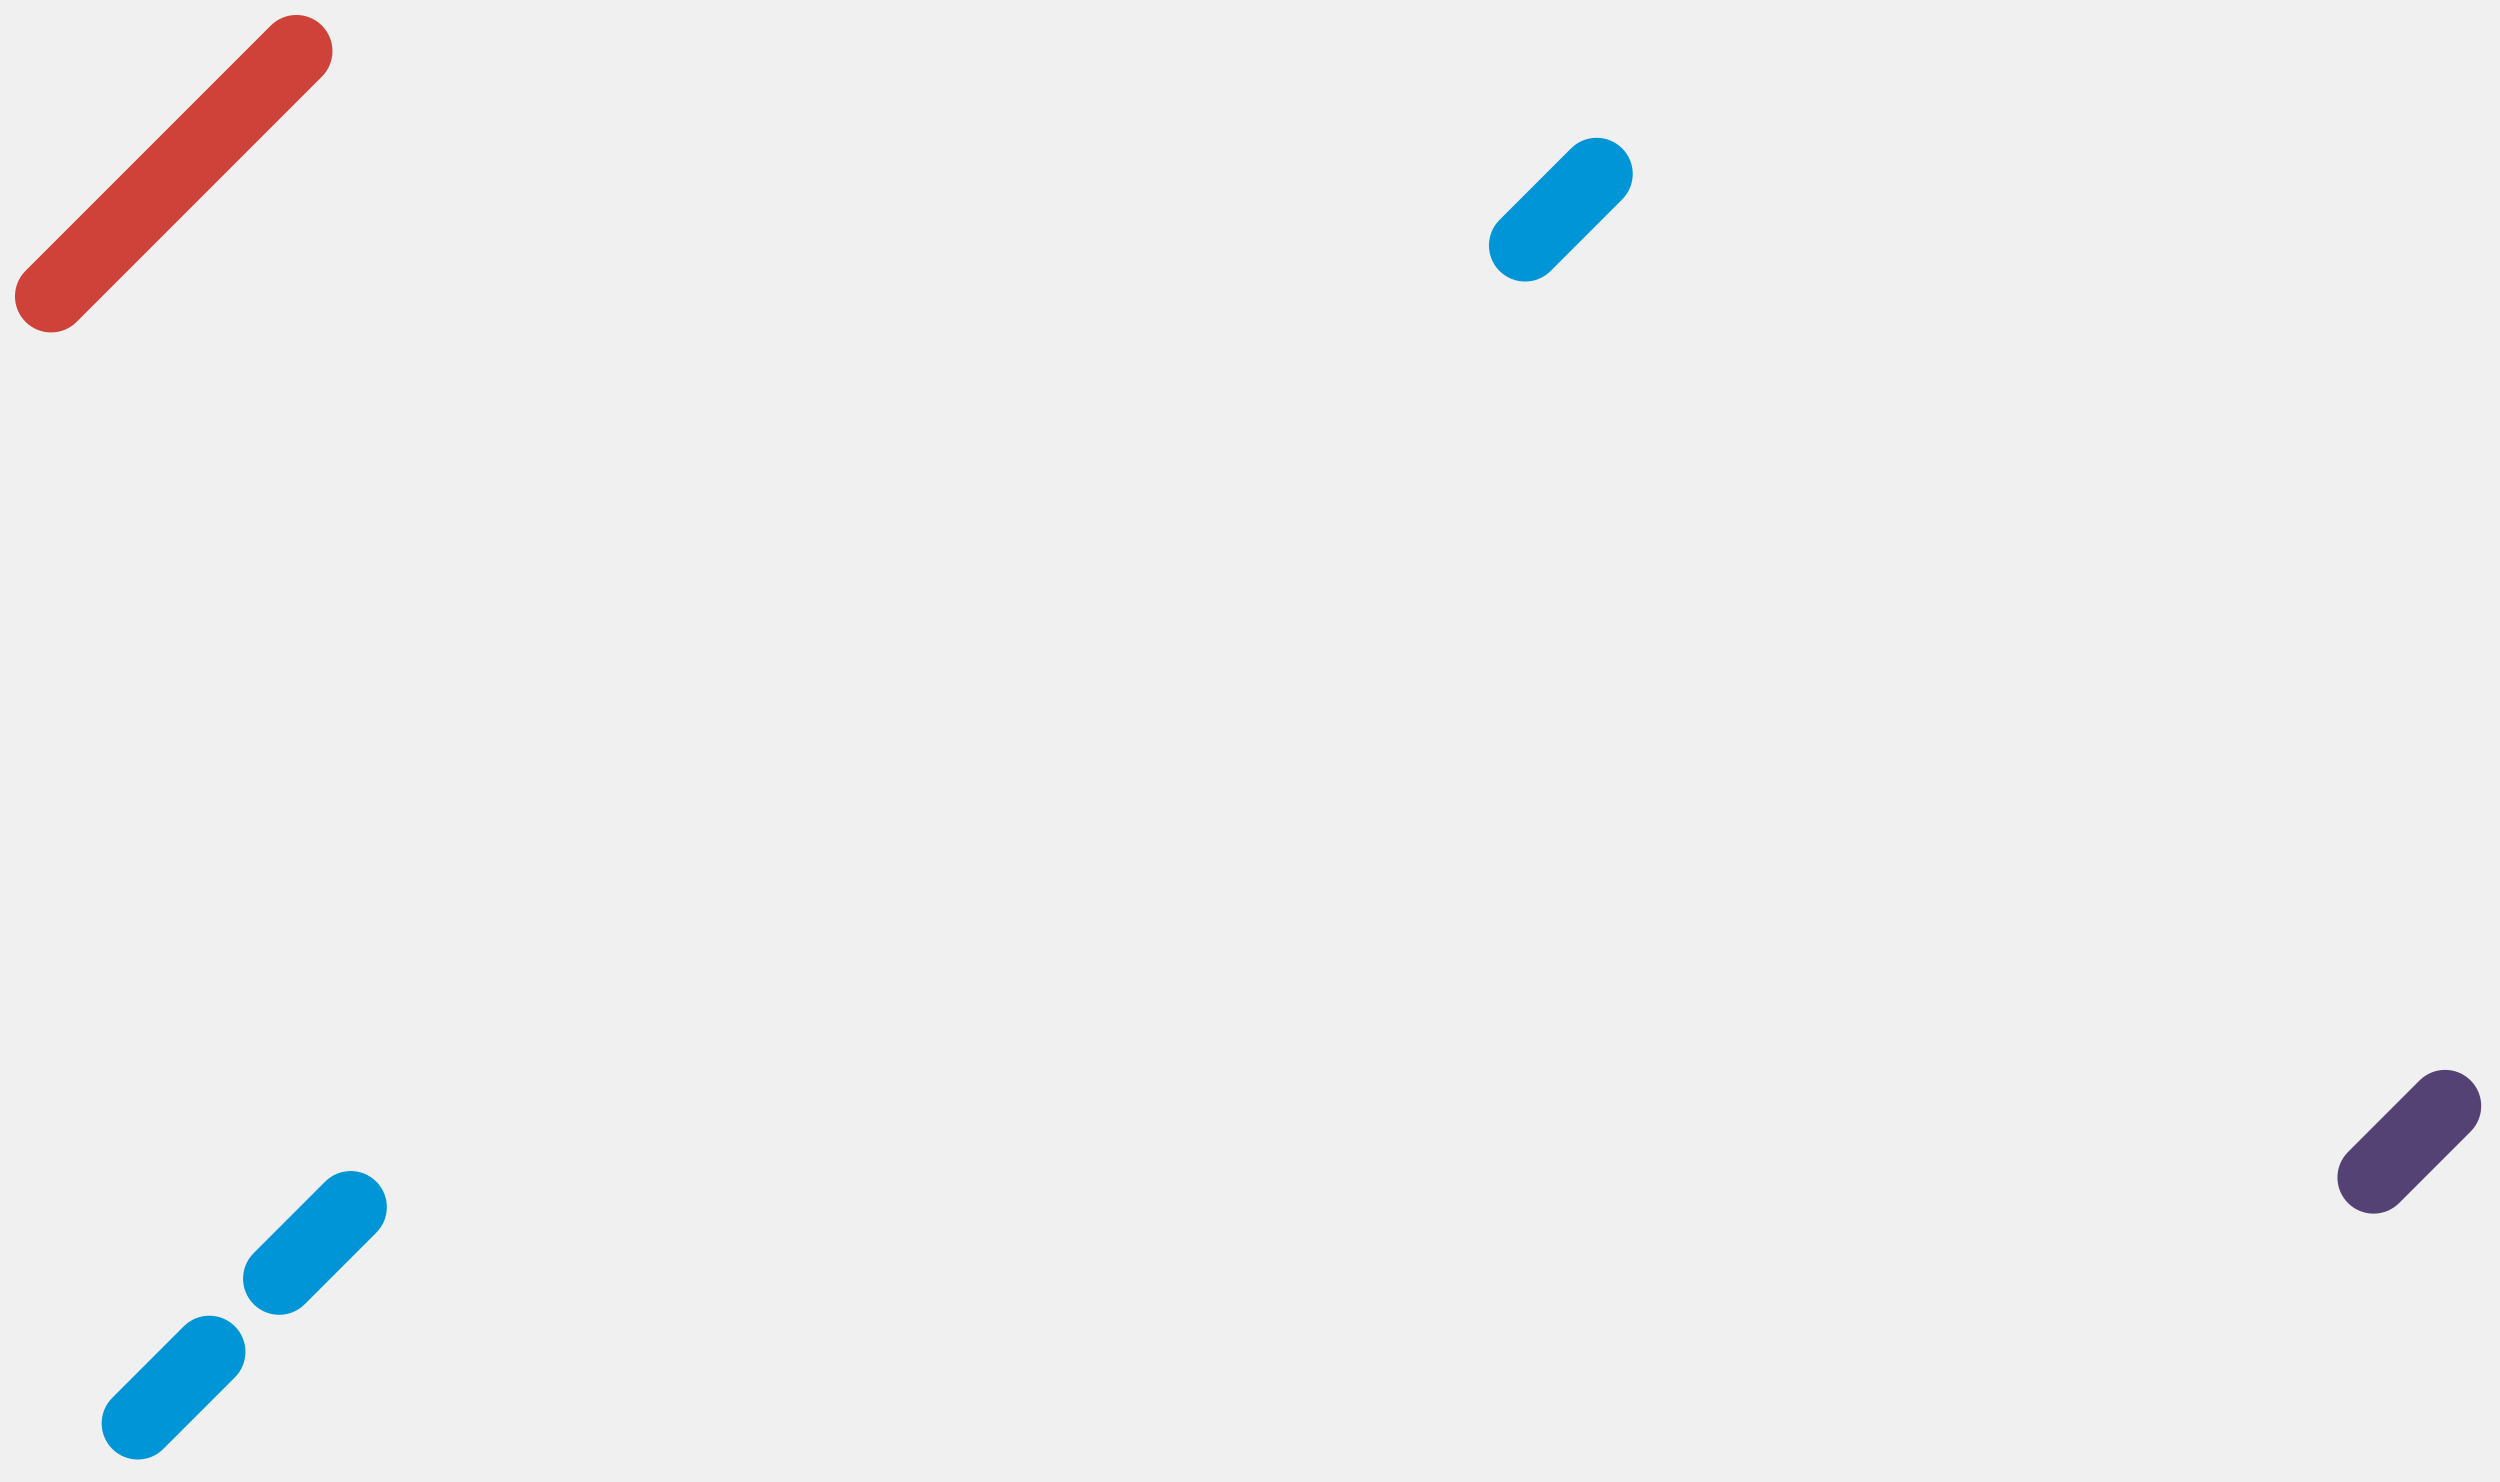
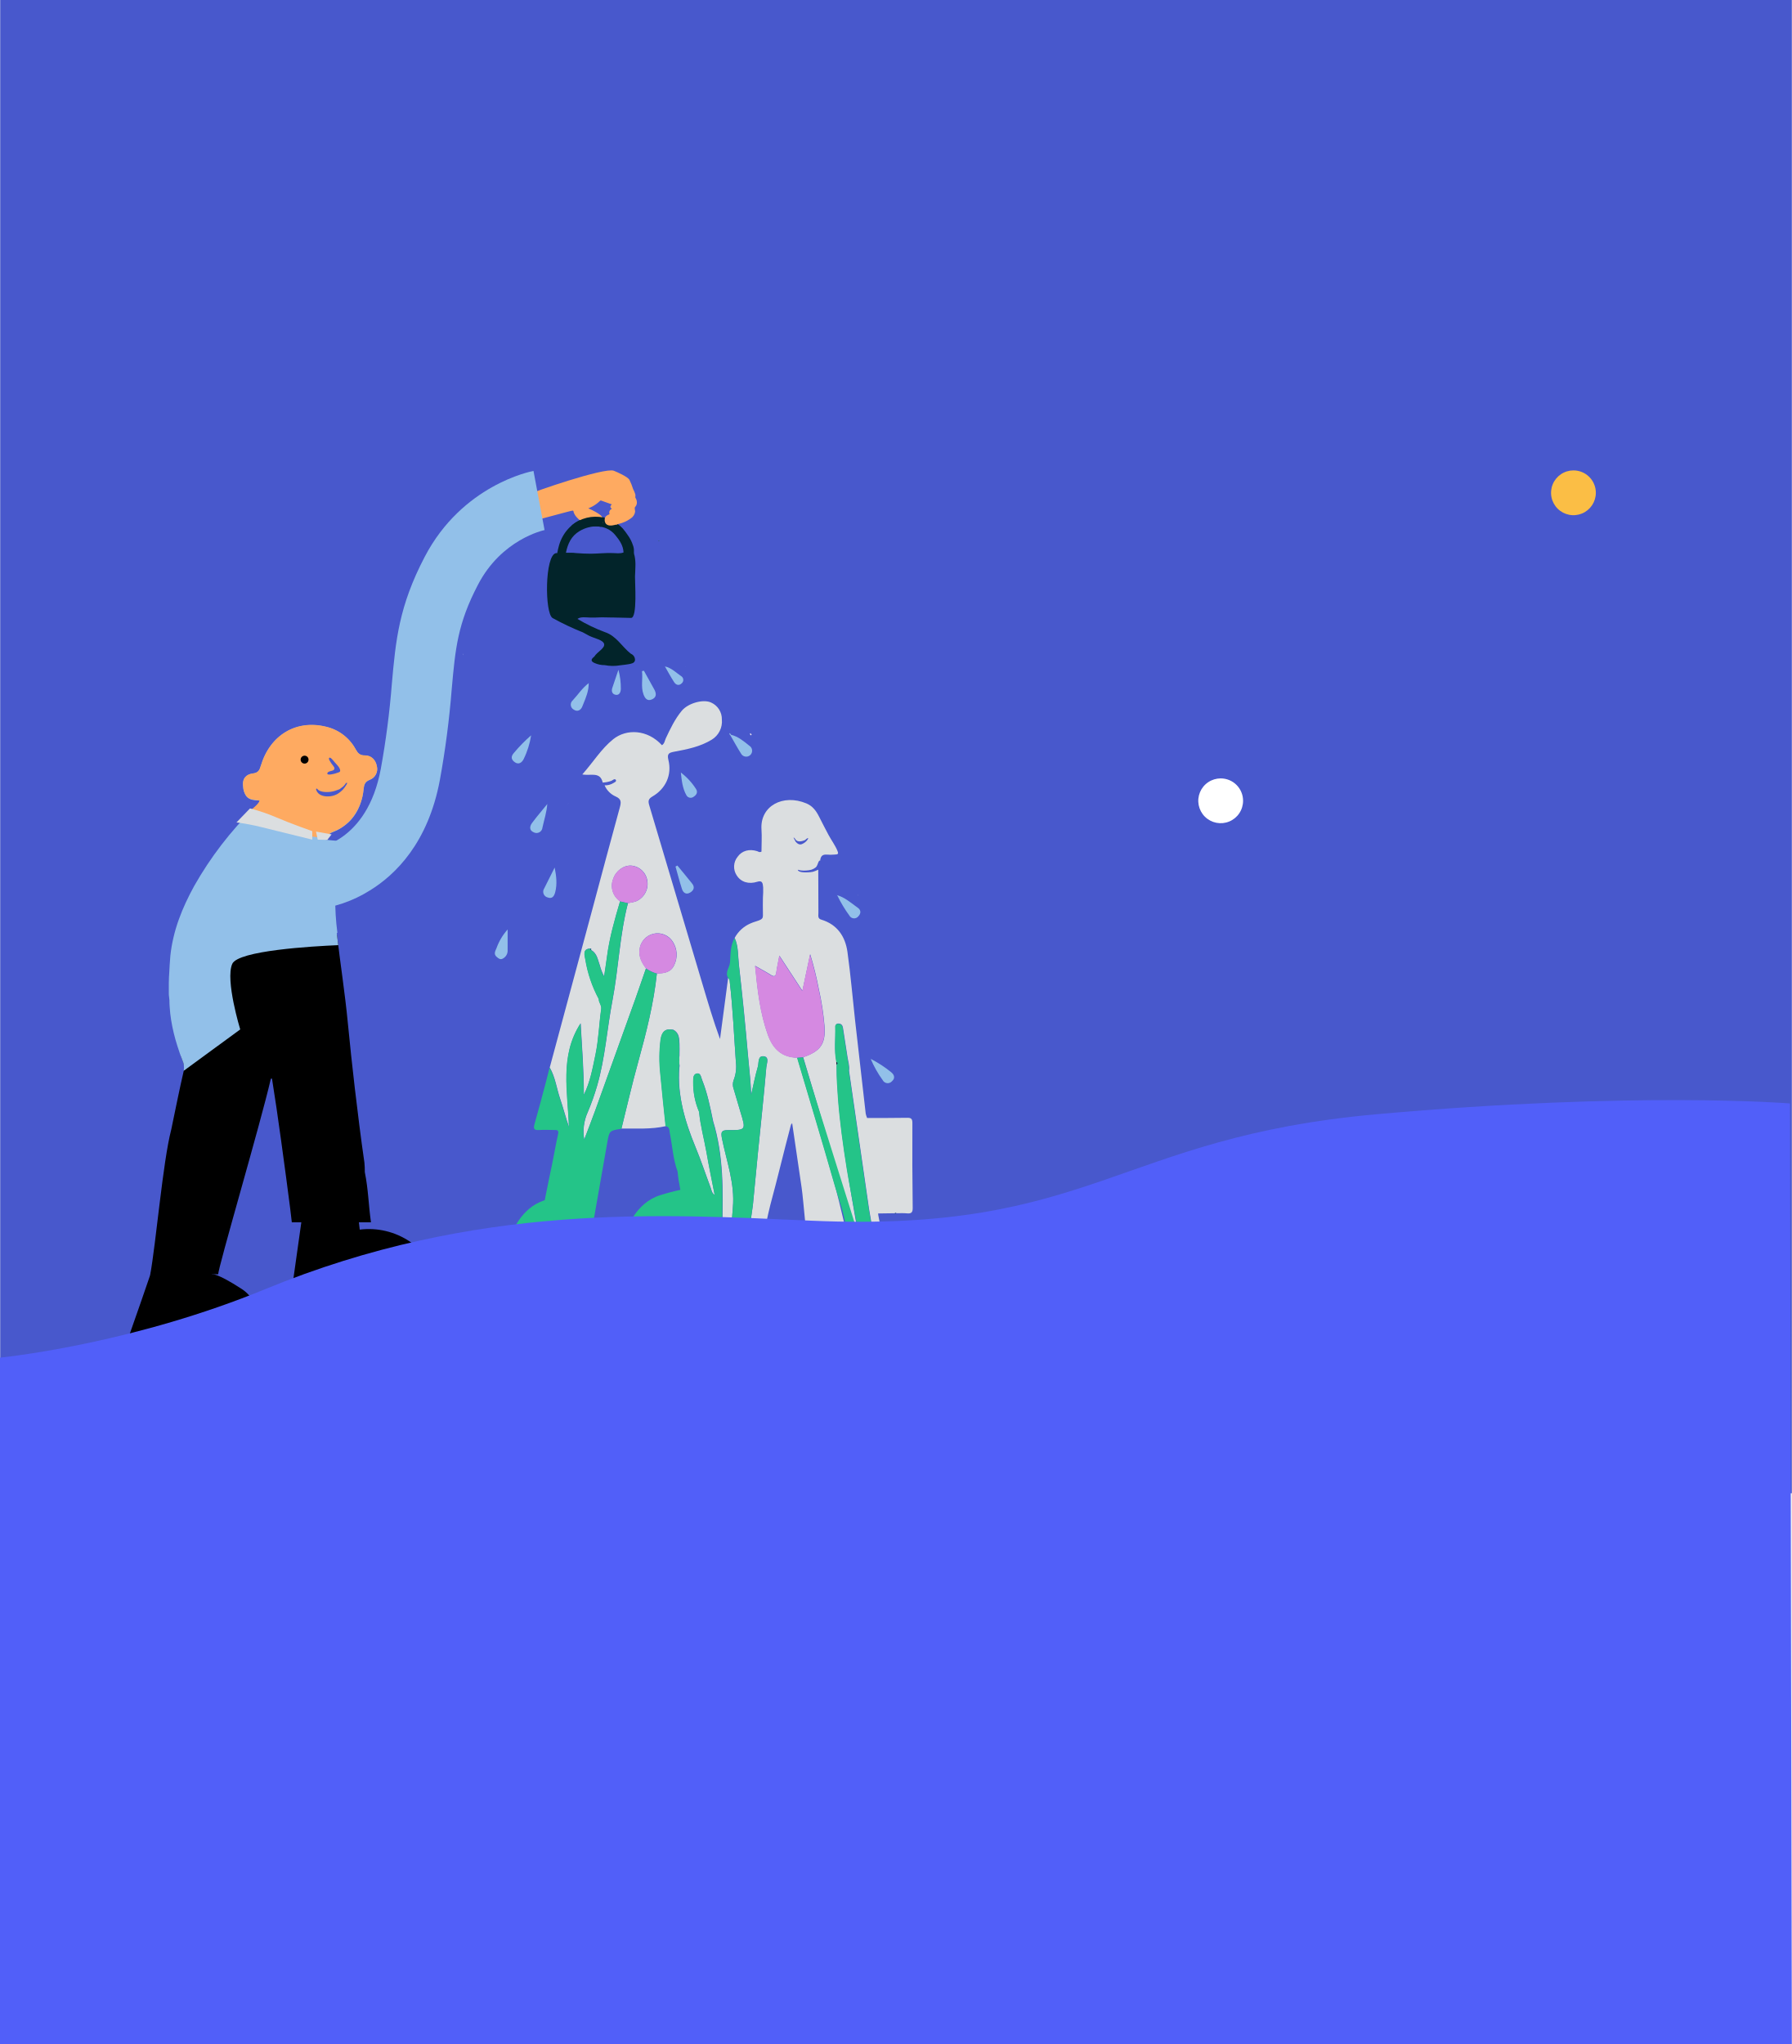
- <svg xmlns="http://www.w3.org/2000/svg" width="346" height="205" viewBox="0 0 346 205" fill="none">
-   <rect x="321.43" y="162.969" width="24" height="10" rx="5" transform="rotate(-45 321.43 162.969)" fill="#544274" />
-   <rect y="41.012" width="58" height="10" rx="5" transform="rotate(-45 0 41.0122)" fill="#CF4239" />
-   <rect x="204" y="33.969" width="24" height="10" rx="5" transform="rotate(-45 204 33.9692)" fill="#0095D7" />
-   <rect x="12" y="196.996" width="24" height="10" rx="5" transform="rotate(-45 12 196.996)" fill="#0095D7" />
-   <rect x="31.569" y="176.97" width="24" height="10" rx="5" transform="rotate(-45 31.5688 176.97)" fill="#0095D7" />
+ <svg xmlns="http://www.w3.org/2000/svg" width="320" height="365" viewBox="0 0 320 365" fill="none">
+   <path d="M320 0H0.037V266.658H320V0Z" fill="#4858CC" />
+   <path fill-rule="evenodd" clip-rule="evenodd" d="M112.671 116.746C111.086 115.514 110.095 113.556 108.034 112.882C106.329 112.249 104.688 111.458 103.13 110.52C103.684 110.091 104.633 110.258 105.311 110.275H106.385L107.493 110.237L109.116 110.267H109.39C110.49 110.288 111.593 110.306 112.697 110.34C113.869 110.374 113.371 103.831 113.405 102.946C113.426 102.375 113.469 101.817 113.474 101.229C113.509 100.565 113.46 99.9 113.328 99.249C113.229 98.983 113.191 98.699 113.216 98.416C113.228 98.157 113.199 97.898 113.13 97.648C113.108 97.558 113.079 97.471 113.044 97.386C112.84 96.747 112.536 96.144 112.143 95.6C111.854 95.167 111.542 94.752 111.207 94.355C110.893 94.02 110.543 93.722 110.163 93.466C106.247 90.739 101.228 92.774 99.858 97.308C99.718 97.79 99.603 98.279 99.515 98.773C99.441 98.764 99.366 98.764 99.292 98.773C97.278 99.129 97.256 109.541 98.691 110.366C99.12 110.606 99.549 110.834 99.979 111.053C100.837 111.482 101.696 111.911 102.581 112.289L103.323 112.603L103.693 112.757C103.809 112.818 103.931 112.867 104.058 112.903C104.448 113.118 104.835 113.333 105.234 113.539C106.162 113.998 107.66 114.264 107.875 114.947C108.128 115.741 106.642 116.39 106.119 117.27C106.123 117.331 106.123 117.393 106.119 117.455C106.123 117.393 106.123 117.331 106.119 117.27C105.565 117.678 105.419 118.073 106.183 118.395C106.748 118.65 107.362 118.779 107.982 118.773C108.9 118.954 109.843 118.965 110.764 118.803C111.254 118.738 111.743 118.7 112.229 118.61C112.714 118.519 113.319 118.446 113.405 117.893C113.418 117.649 113.355 117.406 113.223 117.201C113.091 116.995 112.898 116.836 112.671 116.746ZM100.794 98.841V98.803V98.841ZM101.34 98.704H101.069C101.396 97.107 102.014 95.72 103.495 94.84C105.522 93.624 108.261 93.612 109.846 95.51C110.618 96.433 111.31 97.412 111.357 98.652C110.769 98.889 110 98.781 109.382 98.76C108.094 98.713 106.806 98.867 105.517 98.876C104.599 98.876 103.748 98.829 102.821 98.76C102.323 98.678 101.825 98.717 101.34 98.704Z" fill="#02242A" />
+   <path fill-rule="evenodd" clip-rule="evenodd" d="M113.434 90.52C113.447 90.51 113.458 90.498 113.469 90.486C113.57 90.369 113.645 90.232 113.691 90.084C113.737 89.937 113.752 89.781 113.735 89.627C113.728 89.456 113.687 89.288 113.615 89.133C113.554 88.996 113.43 88.854 113.46 88.704C113.493 88.563 113.493 88.416 113.46 88.275C113.357 87.944 113.223 87.623 113.061 87.317C112.887 86.745 112.665 86.189 112.395 85.655C112.03 85.102 110.248 84.311 109.621 84.062C107.977 83.418 94.834 87.961 94.709 88.193C94.061 89.382 94.658 93.126 94.658 93.161C94.976 93.135 102.099 91.143 102.279 91.177C102.46 91.211 102.417 91.366 102.451 91.478C102.571 91.805 102.753 92.105 102.988 92.362C103.409 92.847 103.943 93.221 104.542 93.453C104.852 93.573 105.169 93.675 105.491 93.758C105.867 93.834 106.252 93.853 106.633 93.814H107.084C107.234 93.791 107.374 93.722 107.483 93.616C107.595 93.514 107.665 93.375 107.681 93.225C107.728 93.052 107.737 92.87 107.706 92.693C107.582 92.075 106.848 91.705 106.35 91.405C105.933 91.17 105.503 90.961 105.061 90.778C105.323 90.662 105.564 90.572 105.787 90.447C106.279 90.18 106.732 89.848 107.135 89.46C107.167 89.42 107.211 89.393 107.26 89.382C107.31 89.372 107.361 89.38 107.406 89.404C108.02 89.631 108.638 89.833 109.256 90.065V90.091C108.926 90.357 108.934 90.666 109.256 90.817C109.259 90.835 109.259 90.854 109.256 90.872C109.169 90.904 109.09 90.954 109.022 91.017C108.955 91.081 108.901 91.158 108.864 91.243C108.826 91.328 108.807 91.419 108.806 91.512C108.804 91.605 108.822 91.697 108.857 91.782C108.857 91.782 108.857 91.808 108.857 91.821C108.658 91.897 108.469 91.996 108.295 92.118C108.164 92.212 108.07 92.349 108.028 92.504C108.002 92.583 107.99 92.666 107.994 92.749C107.994 92.83 107.994 92.916 107.994 92.998C108.002 93.065 108.016 93.131 108.037 93.195C108.072 93.317 108.131 93.43 108.209 93.53C108.599 93.938 109.183 93.882 109.69 93.762C109.764 93.735 109.84 93.716 109.918 93.706C109.979 93.715 110.041 93.715 110.102 93.706C110.18 93.676 110.248 93.629 110.326 93.599C110.403 93.569 110.467 93.569 110.536 93.547C110.716 93.491 110.897 93.448 111.077 93.384C111.431 93.264 111.773 93.112 112.099 92.929C112.286 92.825 112.467 92.708 112.64 92.581C112.85 92.449 113.03 92.273 113.165 92.064C113.301 91.856 113.39 91.621 113.426 91.375C113.43 91.036 113.258 90.731 113.434 90.52Z" fill="#FEAA61" />
+   <path fill-rule="evenodd" clip-rule="evenodd" d="M117.568 96.558C117.581 96.544 117.596 96.532 117.613 96.525C117.63 96.517 117.648 96.514 117.667 96.514C117.686 96.514 117.704 96.517 117.721 96.525C117.738 96.532 117.753 96.544 117.766 96.558L117.663 96.622L117.568 96.558Z" fill="#266347" />
+   <path fill-rule="evenodd" clip-rule="evenodd" d="M107.839 92.847C107.795 92.709 107.773 92.564 107.775 92.418C106.785 92.206 105.76 92.221 104.776 92.463C103.793 92.705 102.877 93.166 102.099 93.813C102.528 94.1 102.906 94.456 103.219 94.865C103.691 94.55 104.208 94.309 104.752 94.148C105.587 93.938 106.457 93.913 107.303 94.075C107.375 94.044 107.45 94.019 107.526 93.998C107.552 93.856 107.582 93.715 107.62 93.569C107.678 93.342 107.76 93.121 107.865 92.912L107.839 92.847Z" fill="#02242A" />
+   <path fill-rule="evenodd" clip-rule="evenodd" d="M82.735 116.952H82.761C82.761 116.853 82.731 116.759 82.718 116.66C82.735 116.75 82.735 116.853 82.735 116.952Z" fill="white" />
+   <path fill-rule="evenodd" clip-rule="evenodd" d="M53.107 171.186C52.42 171.062 51.819 170.757 51.819 169.967C51.807 169.8 51.831 169.633 51.889 169.477C51.947 169.32 52.038 169.178 52.155 169.06C52.273 168.941 52.414 168.85 52.57 168.791C52.726 168.732 52.893 168.707 53.06 168.717C53.226 168.699 53.394 168.715 53.553 168.766C53.712 168.817 53.859 168.901 53.984 169.012C54.108 169.124 54.208 169.26 54.276 169.413C54.344 169.566 54.379 169.731 54.378 169.898C54.421 170.688 53.841 171.027 53.107 171.186Z" fill="#EBECE6" />
+   <path fill-rule="evenodd" clip-rule="evenodd" d="M107.639 139.743C107.179 137.713 105.47 138.593 103.993 138.288C105.93 136.12 107.373 133.719 109.515 132.002C111.885 130.1 115.634 130.246 118.214 133.071C118.678 132.796 118.712 132.264 118.905 131.847C119.713 130.13 120.533 128.391 121.765 126.914C122.899 125.557 125.578 124.81 126.978 125.445C127.567 125.703 128.066 126.13 128.412 126.672C128.757 127.214 128.934 127.847 128.918 128.49C128.984 129.196 128.85 129.907 128.532 130.542C128.214 131.176 127.725 131.709 127.119 132.079C125.075 133.337 122.757 133.797 120.451 134.226C119.537 134.406 119.073 134.518 119.373 135.729C120.026 138.365 118.897 140.843 116.522 142.225C115.737 142.685 115.737 143.084 115.956 143.827C119.153 154.518 122.337 165.212 125.509 175.909C126.467 179.125 127.42 182.35 128.588 185.54C129.071 181.896 129.555 178.254 130.039 174.613C130.134 174.708 130.209 174.822 130.259 174.948C130.309 175.073 130.334 175.207 130.331 175.342C130.885 180.1 131.078 184.887 131.422 189.662C131.558 190.746 131.422 191.847 131.027 192.865C130.831 193.378 130.831 193.945 131.027 194.458C131.456 195.845 131.829 197.24 132.255 198.623C133.221 201.779 133.229 201.818 130.013 201.805C128.841 201.805 128.725 202.127 128.923 203.239C129.743 207.339 131.271 211.341 130.881 215.635C130.782 216.76 130.717 217.889 130.631 219.014H129C129.137 212.685 129.253 206.36 127.364 200.212C126.84 197.704 126.346 195.188 125.38 192.801C125.2 192.346 125.14 191.556 124.461 191.689C123.783 191.822 123.813 192.547 123.805 193.157C123.775 195.006 124.135 196.841 124.861 198.541C125.084 200.98 125.75 203.333 126.175 205.738C126.604 208.245 127.136 210.744 127.647 213.389C127.068 212.99 127.081 212.492 126.926 212.101C126.016 209.684 125.209 207.232 124.221 204.844C122.345 200.276 120.932 195.635 121.336 190.615C121.383 190.439 121.387 190.254 121.349 190.076C121.311 189.897 121.232 189.731 121.117 189.589V189.078C121.387 188.855 121.357 188.546 121.357 188.219C121.357 187.635 121.391 187.043 121.357 186.459C121.306 185.467 121.327 184.437 120.249 183.883C118.807 183.573 118.197 184.269 117.999 185.63C117.744 187.645 117.727 189.683 117.948 191.701C118.231 194.836 118.579 197.962 118.901 201.096C116.291 201.697 113.633 201.495 110.988 201.525C111.98 197.541 112.894 193.535 113.993 189.576C115.423 184.389 116.75 179.185 117.317 173.818C118.605 173.818 119.803 173.659 120.408 172.337C120.73 171.683 120.877 170.957 120.836 170.23C120.794 169.502 120.566 168.798 120.172 168.185C119.813 167.603 119.279 167.15 118.646 166.892C118.013 166.634 117.314 166.584 116.651 166.75C115.988 166.915 115.394 167.287 114.957 167.812C114.519 168.338 114.26 168.988 114.217 169.67C114.101 170.937 114.646 171.946 115.372 172.904C114.749 174.698 114.148 176.502 113.508 178.292C111.124 184.947 108.731 191.599 106.329 198.245C105.732 199.894 105.088 201.53 104.345 203.496C104.056 201.839 104.273 200.133 104.968 198.602C105.621 197.062 106.182 195.485 106.647 193.878C108.09 188.902 108.412 183.724 109.382 178.661C110.485 172.891 110.67 166.974 112.156 161.263C112.603 161.207 113.045 161.116 113.478 160.993C114.186 160.724 114.782 160.225 115.171 159.577C115.561 158.928 115.721 158.167 115.625 157.416C115.551 156.687 115.228 156.006 114.71 155.488C114.192 154.97 113.511 154.647 112.783 154.574C111.426 154.462 109.987 155.476 109.506 156.965C109.234 157.671 109.208 158.449 109.434 159.171C109.661 159.893 110.125 160.517 110.752 160.941C109.794 164.179 108.862 167.421 108.424 170.783C108.27 171.972 108.077 173.161 107.901 174.346C107.566 173.729 107.308 173.073 107.132 172.393C106.767 171.41 106.655 170.267 105.612 169.653H105.586V169.383C103.95 169.318 104.431 170.611 104.547 171.315C104.951 173.788 105.763 176.177 106.952 178.382C106.926 179.026 107.497 179.49 107.381 180.199C106.999 182.882 106.922 185.609 106.368 188.271C105.857 190.727 105.419 193.209 104.277 195.501C104.277 191.229 103.95 186.987 103.701 182.728C99.927 188.554 101.426 194.965 101.623 201.255C101.044 199.593 100.619 197.893 100.052 196.24C99.412 194.372 99.193 192.376 98.18 190.615C100.724 181.169 103.269 171.723 105.814 162.277C107.433 156.266 109.026 150.229 110.683 144.222C110.941 143.277 111.009 142.685 109.94 142.225C109.057 141.835 108.354 141.125 107.974 140.237C108.541 140.259 109.103 140.11 109.584 139.808C109.713 139.718 109.983 139.619 110.013 139.451C110.023 139.411 110.022 139.369 110.011 139.328C109.999 139.288 109.978 139.251 109.949 139.221C109.92 139.192 109.884 139.169 109.844 139.157C109.804 139.145 109.762 139.142 109.721 139.151C109.532 139.185 109.318 139.396 109.116 139.46C108.64 139.625 108.142 139.721 107.639 139.743Z" fill="#DBDEE0" />
+   <path fill-rule="evenodd" clip-rule="evenodd" d="M162.943 200.551C162.943 199.864 162.789 199.593 162.046 199.606C159.65 199.653 157.254 199.632 154.854 199.636C154.749 199.391 154.667 199.137 154.609 198.876C153.974 193.343 153.343 187.808 152.716 182.272C152.261 178.176 151.917 174.067 151.346 169.988C150.955 167.227 149.538 165.089 146.679 164.222C145.983 164.037 146.164 163.466 146.159 162.998C146.142 160.422 146.134 157.856 146.134 155.3C145.966 155.385 145.786 155.45 145.64 155.514C145.494 155.579 145.404 155.604 145.283 155.643L145.202 155.665C145.137 155.665 145.073 155.703 145.004 155.716H144.91L144.725 155.75H144.618L144.386 155.772C143.776 155.81 142.527 155.806 142.48 155.312C142.644 155.363 142.812 155.401 142.982 155.428C143.611 155.501 144.247 155.464 144.863 155.317L144.961 155.287C145.223 155.198 145.466 155.063 145.678 154.887C145.727 154.846 145.772 154.8 145.812 154.75C146.043 154.411 146.086 153.969 146.344 153.634C146.374 153.672 146.404 153.711 146.434 153.758L146.473 153.655C146.554 152.934 146.846 152.543 147.679 152.607C148.108 152.646 148.539 152.646 148.967 152.607C149.53 152.56 149.826 152.607 149.581 151.993C149.199 150.997 148.469 150.044 147.967 149.095C147.404 148.022 146.833 146.948 146.292 145.858C145.751 144.767 145.103 143.925 144.025 143.47C139.809 141.701 135.717 143.951 135.992 148.095C136.082 149.438 135.992 150.795 135.992 152.075C135.614 152.268 135.447 152.075 135.24 151.998C133.815 151.547 132.505 151.899 131.724 153.002C131.35 153.464 131.133 154.033 131.103 154.626C131.073 155.219 131.232 155.807 131.556 156.304C132.338 157.545 133.738 157.94 135.262 157.451C136.121 157.18 136.232 157.678 136.292 158.477C136.312 159.075 136.298 159.675 136.249 160.272C136.215 161.208 136.249 162.148 136.249 163.084C136.249 163.638 136.327 163.968 135.82 164.23C135.313 164.492 134.601 164.625 134.03 164.896C132.827 165.414 131.834 166.321 131.209 167.472C131.904 168.988 131.784 170.645 131.964 172.234C132.577 177.572 133.114 182.919 133.574 188.275C133.785 190.658 134.077 193.045 134.163 195.497C134.549 193.818 134.867 192.122 135.352 190.469C135.554 189.786 135.292 188.46 136.43 188.619C137.46 188.765 136.919 189.941 136.859 190.594C136.43 195.677 135.872 200.753 135.365 205.832C135.056 208.932 134.757 212.034 134.468 215.136C134.347 216.425 133.042 224.316 132.948 225.604C133.858 225.604 135.322 223.492 136.232 223.492C135.953 222.148 137.241 216.403 137.563 215.201C138.851 210.452 139.976 205.665 141.243 200.907C141.243 200.83 141.333 200.765 141.471 200.559C142.046 204.479 142.591 208.288 143.162 212.079C143.51 214.389 144.055 222.337 144.652 224.608C146.924 224.608 150.157 226.326 152.428 226.326C152.093 223.75 149.77 214.003 149.062 211.53C146.915 203.956 144.618 196.416 142.381 188.863C139.663 188.795 138.087 187.335 137.173 184.844C135.751 180.92 135.296 176.837 134.863 172.461C135.906 173.062 136.773 173.518 137.598 174.041C138.216 174.436 138.542 174.445 138.65 173.612C138.757 172.779 138.976 171.83 139.195 170.645L143.308 176.927C143.785 174.664 144.206 172.689 144.691 170.387C145.313 172.418 145.824 174.481 146.224 176.566C146.723 178.758 147.067 180.982 147.254 183.221C147.49 186.416 146.507 187.743 143.441 188.777L152.458 218.988H153.003C152.42 215.553 151.81 212.118 151.26 208.683C150.59 204.488 150.006 200.284 149.684 196.042C149.551 194.235 149.444 192.431 149.435 190.619V190.108C149.435 189.924 149.405 189.735 149.388 189.55C148.959 187.494 149.259 185.42 149.199 183.35C149.187 183.271 149.194 183.19 149.219 183.114C149.245 183.037 149.288 182.968 149.346 182.913C149.403 182.857 149.474 182.815 149.55 182.792C149.627 182.769 149.709 182.765 149.787 182.779C150.277 182.805 150.483 183.097 150.552 183.561C150.814 185.278 151.097 187.034 151.359 188.769C151.479 189.567 151.75 190.353 151.63 191.182C152.817 199.417 154.01 207.654 155.206 215.892C155.356 216.923 157.731 230.237 157.907 231.264C158.272 231.264 160.264 234.978 160.629 234.978C160.629 234.218 156.816 217.451 156.816 216.691L159.822 216.648C159.916 216.532 160.007 216.528 160.101 216.648C160.732 216.648 161.389 216.609 161.999 216.674C162.767 216.747 163.008 216.485 162.999 215.699C162.933 210.678 162.915 205.629 162.943 200.551Z" fill="#DBDEE0" />
+   <path fill-rule="evenodd" clip-rule="evenodd" d="M134.113 131.311C134.01 131.199 133.826 131.1 134.032 130.92L134.234 131.216L134.113 131.311Z" fill="#FEF2F0" />
+   <path fill-rule="evenodd" clip-rule="evenodd" d="M159.768 216.699C159.863 216.583 159.953 216.579 160.047 216.699H159.768Z" fill="#266347" />
+   <path fill-rule="evenodd" clip-rule="evenodd" d="M101.46 143.547L101.507 143.461C101.486 143.487 101.469 143.513 101.447 143.534L101.46 143.547Z" fill="#FEF2F0" />
+   <path fill-rule="evenodd" clip-rule="evenodd" d="M122.433 119.018L122.339 118.949L122.438 119.014L122.433 119.018Z" fill="#FEF2F0" />
+   <path fill-rule="evenodd" clip-rule="evenodd" d="M153.22 159.898L153.121 159.82L153.246 159.872L153.22 159.898Z" fill="#FEF2F0" />
+   <path fill-rule="evenodd" clip-rule="evenodd" d="M143.408 188.811L142.348 188.901C139.63 188.833 138.054 187.373 137.14 184.883C135.718 180.958 135.263 176.875 134.83 172.5C135.873 173.101 136.74 173.556 137.565 174.08C138.183 174.475 138.509 174.483 138.617 173.65C138.724 172.817 138.943 171.869 139.162 170.683L143.275 176.965C143.752 174.702 144.173 172.727 144.658 170.426C145.28 172.456 145.791 174.519 146.191 176.604C146.69 178.796 147.034 181.02 147.221 183.26C147.457 186.45 146.474 187.777 143.408 188.811Z" fill="#D589E1" />
+   <path fill-rule="evenodd" clip-rule="evenodd" d="M149.342 189.602C149.669 189.76 149.651 189.949 149.39 190.16C149.377 189.975 149.359 189.786 149.342 189.602Z" fill="#02242A" />
+   <path fill-rule="evenodd" clip-rule="evenodd" d="M117.29 173.848C116.594 173.655 115.936 173.346 115.345 172.933C114.619 171.976 114.056 170.967 114.19 169.7C114.233 169.018 114.492 168.367 114.93 167.842C115.367 167.317 115.961 166.945 116.624 166.779C117.287 166.614 117.986 166.664 118.619 166.922C119.252 167.18 119.786 167.633 120.145 168.215C120.539 168.828 120.767 169.532 120.809 170.26C120.85 170.987 120.703 171.713 120.381 172.367C119.776 173.689 118.565 173.856 117.29 173.848Z" fill="#D589E1" />
+   <path fill-rule="evenodd" clip-rule="evenodd" d="M112.129 161.28C111.661 161.168 111.189 161.061 110.721 160.958C110.094 160.534 109.63 159.91 109.403 159.187C109.177 158.465 109.203 157.688 109.475 156.982C109.956 155.492 111.395 154.479 112.752 154.59C113.48 154.664 114.161 154.987 114.679 155.505C115.197 156.023 115.52 156.704 115.594 157.433C115.69 158.183 115.53 158.944 115.14 159.593C114.751 160.242 114.155 160.741 113.447 161.009C113.015 161.133 112.575 161.223 112.129 161.28Z" fill="#D589E1" />
+   <path fill-rule="evenodd" clip-rule="evenodd" d="M142.348 188.902C144.585 196.455 146.865 203.994 149.029 211.568C149.737 214.042 150.712 216.446 151.047 219.022C153.485 230.572 156.169 231.315 156.628 231.315C153.623 221.247 146.414 198.885 143.412 188.808L142.348 188.902Z" fill="#24C488" />
+   <path fill-rule="evenodd" clip-rule="evenodd" d="M113.481 178.323C111.097 184.978 108.704 191.629 106.302 198.275C105.705 199.924 105.061 201.56 104.318 203.527C104.028 201.869 104.245 200.163 104.941 198.632C105.594 197.092 106.155 195.515 106.62 193.909C108.063 188.932 108.385 183.754 109.355 178.692C110.458 172.921 110.643 167.004 112.129 161.294C111.661 161.182 111.188 161.075 110.72 160.972C109.763 164.209 108.831 167.451 108.393 170.813C108.239 172.002 108.045 173.191 107.869 174.377C107.535 173.759 107.277 173.103 107.101 172.423C106.736 171.44 106.624 170.298 105.581 169.684H105.555C105.52 169.623 105.49 169.56 105.465 169.495C105.465 169.495 105.521 169.439 105.555 169.413C103.919 169.349 104.4 170.641 104.516 171.345C104.919 173.818 105.732 176.207 106.92 178.413C106.895 179.057 107.466 179.521 107.35 180.229C106.968 182.913 106.89 185.639 106.336 188.301C105.825 190.757 105.388 193.239 104.245 195.532C104.245 191.259 103.919 187.017 103.67 182.758C99.896 188.584 101.394 194.995 101.592 201.285C101.012 199.624 100.587 197.923 100.02 196.27C99.381 194.402 99.162 192.406 98.148 190.645C97.947 191.448 97.749 192.256 97.539 193.059C96.852 195.635 96.19 198.185 95.46 200.731C95.212 201.59 95.405 201.856 96.319 201.788C97.234 201.719 98.127 201.788 99.029 201.788C99.638 201.762 99.801 201.912 99.66 202.556C99.256 204.364 98.956 206.197 98.578 208.009C97.822 211.672 96.993 215.308 96.551 219.04H105.817C106.693 214.042 107.57 209.044 108.449 204.046C108.827 201.899 108.835 201.899 110.974 201.573C111.965 197.588 112.88 193.582 113.979 189.624C115.409 184.437 116.736 179.233 117.303 173.866C116.607 173.673 115.949 173.364 115.357 172.951C114.722 174.729 114.121 176.532 113.481 178.323Z" fill="#24C488" />
+   <path fill-rule="evenodd" clip-rule="evenodd" d="M136.405 188.645C135.267 188.486 135.546 189.812 135.327 190.495C134.842 192.148 134.524 193.844 134.138 195.523C134.052 193.071 133.76 190.684 133.55 188.301C133.08 182.948 132.544 177.601 131.94 172.26C131.759 170.671 131.879 169.014 131.184 167.498C130.428 168.846 130.471 170.371 130.377 171.831C130.317 172.775 129.411 173.612 130.037 174.621C130.133 174.717 130.208 174.831 130.258 174.957C130.308 175.082 130.332 175.216 130.329 175.351C130.883 180.109 131.077 184.896 131.42 189.671C131.556 190.755 131.42 191.855 131.025 192.874C130.83 193.387 130.83 193.954 131.025 194.467C131.454 195.854 131.828 197.249 132.253 198.632C133.219 201.788 133.228 201.826 130.012 201.813C128.839 201.813 128.724 202.135 128.921 203.248C129.741 207.348 131.27 211.35 130.879 215.643C130.78 216.768 130.716 217.898 130.63 219.022C131.811 219.022 132.073 223.273 133.253 223.273C133.344 221.985 134.335 216.446 134.456 215.163C134.742 212.06 135.041 208.958 135.353 205.858C135.86 200.779 136.401 195.703 136.847 190.62C136.882 189.967 137.423 188.791 136.405 188.645Z" fill="#24C488" />
+   <path fill-rule="evenodd" clip-rule="evenodd" d="M155.16 215.944C153.964 207.708 152.772 199.472 151.584 191.233C151.704 190.405 151.433 189.619 151.313 188.82C151.051 187.103 150.768 185.351 150.506 183.612C150.437 183.148 150.231 182.856 149.742 182.831C149.663 182.816 149.581 182.821 149.505 182.844C149.428 182.867 149.358 182.908 149.3 182.964C149.242 183.02 149.199 183.089 149.173 183.165C149.148 183.241 149.141 183.322 149.153 183.402C149.214 185.471 148.917 187.545 149.342 189.602C149.669 189.761 149.651 189.95 149.39 190.16V190.671C149.39 192.483 149.506 194.286 149.639 196.094C149.961 200.336 150.545 204.54 151.214 208.734C151.764 212.169 154.649 227.146 155.229 230.572C156.139 230.572 156.946 231.315 157.861 231.315C157.685 230.289 155.298 216.974 155.16 215.944Z" fill="#24C488" />
+   <path fill-rule="evenodd" clip-rule="evenodd" d="M125.357 192.809C125.177 192.354 125.117 191.564 124.438 191.697C123.76 191.831 123.79 192.556 123.781 193.166C123.752 195.015 124.112 196.849 124.838 198.55C125.061 200.989 125.726 203.342 126.151 205.746C126.581 208.254 127.113 210.753 127.624 213.398C127.045 212.999 127.057 212.501 126.903 212.11C125.993 209.692 125.185 207.241 124.198 204.853C123.721 203.694 123.266 202.526 122.875 201.337C122.161 199.247 121.659 197.091 121.377 194.901C121.244 193.794 121.201 192.678 121.248 191.564C121.3 190.538 121.355 189.503 121.308 188.477C121.282 187.812 121.36 187.142 121.308 186.472C121.257 185.48 121.278 184.45 120.2 183.896C118.758 183.587 118.148 184.282 117.951 185.643C117.695 187.658 117.678 189.696 117.899 191.715C118.182 194.849 118.53 197.975 118.852 201.109C119.625 201.195 119.526 201.861 119.625 202.35C120.084 204.63 120.192 206.983 121.008 209.194C121.068 209.684 121.102 210.178 121.184 210.663C121.679 213.448 122.177 216.234 122.678 219.022H128.947C129.084 212.694 129.2 206.369 127.311 200.221C126.817 197.713 126.323 195.197 125.357 192.809Z" fill="#24C488" />
+   <path fill-rule="evenodd" clip-rule="evenodd" d="M105.555 169.687C105.519 169.627 105.489 169.564 105.464 169.499C105.464 169.499 105.52 169.443 105.555 169.417V169.687Z" fill="#02242A" />
+   <path fill-rule="evenodd" clip-rule="evenodd" d="M103.344 135.931C103.64 136.283 104.048 136.579 104.507 136.36C104.902 136.21 105.244 135.948 105.491 135.604C105.589 135.45 105.667 135.252 105.422 135.381C105.177 135.51 105.134 135.665 104.902 135.75C104.447 135.922 103.769 136.081 103.391 135.677C103.271 135.544 103.181 135.274 102.987 135.248C103.01 135.302 103.037 135.353 103.069 135.403C103.076 135.393 103.085 135.384 103.095 135.377L103.069 135.403C103.163 135.574 103.254 135.755 103.344 135.931Z" fill="#4858CC" />
+   <path fill-rule="evenodd" clip-rule="evenodd" d="M142.081 150.288C142.377 150.64 142.785 150.941 143.249 150.718C143.648 150.554 143.99 150.276 144.232 149.919C144.331 149.764 144.413 149.567 144.168 149.7C143.923 149.833 143.88 149.979 143.648 150.065C143.193 150.237 142.51 150.4 142.137 149.992C142.017 149.863 141.926 149.593 141.708 149.562L141.789 149.721L141.815 149.696L141.789 149.721C141.905 149.928 141.987 150.108 142.081 150.288Z" fill="#4858CC" />
+   <path fill-rule="evenodd" clip-rule="evenodd" d="M97.195 158.635C97.097 158.778 97.035 158.942 97.015 159.113C96.994 159.285 97.017 159.459 97.079 159.62C97.142 159.781 97.243 159.924 97.374 160.037C97.505 160.15 97.662 160.229 97.831 160.267C98.629 160.563 98.973 160.009 99.153 159.322C99.527 157.901 99.364 156.458 99.059 154.917L97.195 158.635Z" fill="#92C0E9" />
+   <path fill-rule="evenodd" clip-rule="evenodd" d="M90.66 165.974C89.787 166.944 89.112 168.076 88.672 169.306C88.449 169.847 88.106 170.37 88.715 170.886C89.037 171.156 89.355 171.427 89.797 171.178C90.078 171.032 90.308 170.806 90.461 170.53C90.614 170.254 90.682 169.938 90.656 169.623C90.643 168.404 90.66 167.189 90.66 165.974Z" fill="#92C0E9" />
+   <path fill-rule="evenodd" clip-rule="evenodd" d="M114.993 119.773L114.649 119.846C114.83 121.216 114.426 122.599 114.911 123.964C115.169 124.69 115.585 125.252 116.406 124.904C117.226 124.557 117.264 123.926 116.886 123.187C116.26 122.058 115.624 120.916 114.993 119.773Z" fill="#92C0E9" />
+   <path fill-rule="evenodd" clip-rule="evenodd" d="M120.974 154.561L120.639 154.741C121.017 156.076 121.36 157.425 121.79 158.743C122.013 159.43 122.537 159.82 123.267 159.378C123.898 159 124.126 158.425 123.606 157.781C122.743 156.699 121.854 155.634 120.974 154.561Z" fill="#92C0E9" />
+   <path fill-rule="evenodd" clip-rule="evenodd" d="M159.162 191.474C158.03 190.55 156.802 189.75 155.499 189.087C156.066 190.433 156.786 191.71 157.646 192.891C157.721 193.034 157.831 193.157 157.964 193.249C158.097 193.341 158.251 193.399 158.411 193.419C158.572 193.439 158.735 193.419 158.886 193.363C159.038 193.306 159.174 193.213 159.282 193.093C159.934 192.539 159.703 191.916 159.162 191.474Z" fill="#92C0E9" />
+   <path fill-rule="evenodd" clip-rule="evenodd" d="M97.763 143.547L97.81 143.461C97.81 143.487 97.771 143.513 97.75 143.534V143.564L97.608 143.736C97.041 144.436 96.466 145.127 95.89 145.831L95.697 146.076C95.474 146.359 95.268 146.643 95.036 146.935C94.572 147.549 94.482 148.278 95.324 148.631C95.48 148.712 95.653 148.754 95.829 148.752C96.005 148.749 96.177 148.704 96.332 148.619C96.485 148.534 96.616 148.412 96.711 148.264C96.807 148.116 96.864 147.947 96.878 147.772C97.178 146.372 97.647 145.002 97.737 143.555L97.763 143.547Z" fill="#92C0E9" />
+   <path fill-rule="evenodd" clip-rule="evenodd" d="M121.593 137.957C121.747 139.37 121.88 140.774 122.589 142.015C122.649 142.125 122.732 142.22 122.833 142.295C122.933 142.369 123.049 142.421 123.172 142.446C123.295 142.47 123.421 142.468 123.543 142.439C123.665 142.41 123.779 142.354 123.877 142.277C124.397 141.946 124.663 141.469 124.306 140.898C123.586 139.763 122.667 138.766 121.593 137.957Z" fill="#92C0E9" />
+   <path fill-rule="evenodd" clip-rule="evenodd" d="M133.873 133.204C132.86 132.393 131.863 131.529 130.55 131.207L130.352 130.911C130.146 131.091 130.352 131.19 130.434 131.302C131.065 132.393 131.662 133.5 132.336 134.561C132.411 134.701 132.517 134.823 132.646 134.916C132.775 135.01 132.923 135.073 133.08 135.101C133.237 135.129 133.398 135.122 133.551 135.079C133.705 135.036 133.846 134.959 133.966 134.853C134.085 134.748 134.179 134.617 134.241 134.47C134.302 134.323 134.33 134.164 134.321 134.005C134.313 133.846 134.268 133.691 134.191 133.552C134.115 133.412 134.007 133.292 133.877 133.2L133.873 133.204Z" fill="#92C0E9" />
+   <path fill-rule="evenodd" clip-rule="evenodd" d="M153.206 162.109C153.06 162.006 152.914 161.903 152.776 161.795C151.767 161.057 150.797 160.237 149.56 159.872L149.44 159.82L149.534 159.898C150.138 161.156 150.857 162.356 151.681 163.483C151.757 163.625 151.867 163.746 152.001 163.835C152.135 163.924 152.29 163.978 152.45 163.992C152.61 164.006 152.772 163.98 152.92 163.916C153.067 163.851 153.197 163.751 153.296 163.624C153.794 163.118 153.772 162.5 153.206 162.109Z" fill="#92C0E9" />
+   <path fill-rule="evenodd" clip-rule="evenodd" d="M121.76 122.01C121.855 121.927 121.929 121.821 121.975 121.703C122.021 121.585 122.038 121.458 122.025 121.332C122.012 121.206 121.969 121.085 121.9 120.979C121.831 120.873 121.737 120.785 121.626 120.722C120.708 120.095 119.909 119.262 118.75 119.005L118.651 118.94L118.75 119.009C119.286 119.941 119.797 120.903 120.386 121.804C120.72 122.328 121.266 122.508 121.76 122.01Z" fill="#92C0E9" />
+   <path fill-rule="evenodd" clip-rule="evenodd" d="M109.355 122.822C109.136 123.453 109.355 123.973 109.965 124.076C110.574 124.179 110.853 123.646 110.875 123.037C110.888 121.877 110.743 120.722 110.445 119.602C110.033 120.821 109.694 121.821 109.355 122.822Z" fill="#92C0E9" />
+   <path fill-rule="evenodd" clip-rule="evenodd" d="M105.117 122.006C103.979 122.865 103.224 124.05 102.275 125.072C102.153 125.178 102.058 125.312 101.999 125.463C101.94 125.614 101.918 125.778 101.936 125.939C101.954 126.1 102.01 126.254 102.101 126.389C102.191 126.523 102.313 126.634 102.455 126.712C103.138 127.18 103.743 126.802 103.992 126.162L104.194 125.664C104.671 124.5 105.152 123.324 105.134 122.023C105.156 121.98 105.173 121.941 105.19 121.898C105.168 121.936 105.144 121.972 105.117 122.006Z" fill="#92C0E9" />
+   <path fill-rule="evenodd" clip-rule="evenodd" d="M91.784 134.441C91.162 135.128 91.312 135.682 91.973 136.133C92.635 136.583 93.193 136.18 93.506 135.575C94.172 134.23 94.627 132.79 94.854 131.307C93.75 132.269 92.724 133.317 91.784 134.441Z" fill="#92C0E9" />
+   <path fill-rule="evenodd" clip-rule="evenodd" d="M27.453 225.686C27.453 226.055 23 238.679 23 238.679L45.447 239.297C45.447 239.297 47.732 233.136 43.155 230.164C38.578 227.193 37.822 227.541 37.822 227.541L38.59 223.333L27.453 225.686Z" fill="black" />
+   <path fill-rule="evenodd" clip-rule="evenodd" d="M53.893 217.704L52.339 228.751L71.888 231.328C71.888 231.328 77.766 224.668 73.176 221.697C70.551 219.939 67.381 219.185 64.245 219.572L63.872 216.398L53.893 217.704Z" fill="black" />
+   <path d="M91.321 220.508C91.321 220.508 92.871 215.69 97.276 214.329C99.746 213.542 102.29 213.009 104.867 212.736L105.46 219.022L91.321 220.508Z" fill="#24C488" />
+   <path d="M111.931 219.611C111.931 219.611 113.481 214.793 117.891 213.432C120.359 212.645 122.901 212.111 125.478 211.839L126.07 218.125L111.931 219.611Z" fill="#24C488" />
+   <path fill-rule="evenodd" clip-rule="evenodd" d="M65.151 209.31C65.157 208.737 65.133 208.164 65.078 207.593C64.434 203.166 63.884 198.718 63.361 194.282C62.901 190.418 62.502 186.519 62.115 182.629C61.613 177.374 60.784 172.157 60.179 166.91C59.9 166.849 59.643 166.713 59.436 166.517C59.229 166.321 59.079 166.073 59.002 165.798C58.762 165.089 58.492 164.398 58.294 163.677C58.234 163.452 58.226 163.217 58.273 162.99C58.152 162.672 58.023 162.363 57.882 162.054L54.996 163.093C51.911 164.916 48.505 166.13 44.962 166.669C42.098 167.683 39.002 168.692 35.945 169.117C35.945 175.742 37.478 184.377 32.347 188.666C32.425 188.881 32.498 189.095 32.575 189.302C32.863 189.896 32.948 190.569 32.815 191.217C32.059 194.471 31.411 197.751 30.724 201.023V201.045L30.57 201.766C29.084 207.468 27.873 221.904 26.817 227.696L38.981 227.541C38.843 226.683 46.547 200.598 48.367 192.638L48.573 192.599C48.839 194.342 49.118 196.086 49.376 197.829C50.329 204.269 52.098 217.648 52.115 218.271H66.254C65.791 215.038 65.799 212.518 65.151 209.31Z" fill="black" />
+   <path fill-rule="evenodd" clip-rule="evenodd" d="M67.303 136.845C67.084 135.694 66.311 134.904 65.156 134.913C64.246 134.913 63.907 134.514 63.52 133.831C62.971 132.814 62.211 131.926 61.291 131.228C60.37 130.529 59.31 130.036 58.183 129.782C52.885 128.494 48.234 131.267 46.59 136.729C46.354 137.511 46.161 138.017 45.139 138.142C44.014 138.271 43.215 139 43.421 140.469C43.443 141.084 43.64 141.679 43.988 142.186C44.581 142.916 45.499 142.912 46.384 142.951C46.225 143.698 45.675 143.977 45.285 144.372C41.141 148.458 37.582 153.098 34.709 158.159C34.173 159.133 33.662 160.125 33.194 161.134C32.726 162.143 32.3 163.165 31.931 164.204C31.554 165.244 31.239 166.305 30.987 167.382C30.729 168.463 30.541 169.561 30.424 170.667C30.313 171.779 30.278 172.895 30.209 174.011C30.209 174.157 30.184 174.303 30.179 174.441C30.179 174.827 30.154 175.201 30.149 175.587C30.149 176.214 30.149 176.837 30.149 177.463C30.149 177.846 30.244 178.219 30.257 178.601C30.27 178.983 30.257 179.391 30.3 179.786C30.347 180.581 30.437 181.371 30.562 182.152C30.816 183.715 31.188 185.257 31.674 186.764C31.944 187.622 32.24 188.481 32.558 189.305C32.847 189.9 32.931 190.573 32.799 191.22L42.902 183.827C42.902 183.827 40.201 175.02 41.476 172.122C42.524 169.739 55.761 168.975 60.403 168.777C60.313 168.06 60.227 167.339 60.145 166.63L60.253 166.562C59.693 162.283 59.741 157.946 60.394 153.681C60.455 152.511 60.675 151.356 61.047 150.246L58.166 149.954C58.229 149.64 58.376 149.35 58.593 149.114C58.809 148.879 59.087 148.707 59.394 148.618C62.829 147.236 64.546 144.522 64.941 140.89C65.023 140.112 65.177 139.601 66.023 139.267C66.497 139.091 66.89 138.747 67.126 138.3C67.362 137.854 67.425 137.335 67.303 136.845Z" fill="#92C0E9" />
+   <path d="M56.018 162.423L55.464 151.689H55.391C56.426 151.603 65.55 150.495 68.006 137.309C68.922 132.275 69.581 127.198 69.981 122.096C70.672 114.368 71.222 108.275 75.859 99.413C82.557 86.609 94.751 84.192 95.275 84.093L97.25 94.642H97.302C96.989 94.707 89.573 96.334 85.37 104.398C81.724 111.371 81.325 115.772 80.672 123.067C80.241 128.505 79.535 133.918 78.556 139.284C76.46 150.529 70.604 156.214 66.061 159.005C63.028 160.917 59.587 162.088 56.018 162.423Z" fill="#92C0E9" />
+   <path fill-rule="evenodd" clip-rule="evenodd" d="M49.93 147.583C50.269 147.768 50.613 147.948 50.952 148.124C52.519 148.927 54.224 149.189 55.933 149.412C56.738 149.523 57.551 149.564 58.363 149.533C58.524 149.256 58.725 149.004 58.96 148.786C59.514 148.421 60.192 148.305 60.763 147.927C61.48 147.485 62.132 146.944 62.7 146.321C64.003 144.787 64.786 142.879 64.936 140.872C65.018 140.095 65.173 139.584 66.019 139.249C66.497 139.075 66.894 138.73 67.132 138.28C67.37 137.83 67.432 137.308 67.307 136.815C67.088 135.664 66.315 134.874 65.16 134.882C64.249 134.882 63.91 134.483 63.524 133.8C62.975 132.783 62.215 131.896 61.294 131.197C60.374 130.499 59.314 130.006 58.187 129.752C52.888 128.463 48.238 131.237 46.594 136.699C46.358 137.48 46.164 137.987 45.142 138.111C44.018 138.24 43.219 138.97 43.425 140.438C43.447 141.053 43.644 141.649 43.992 142.156C44.589 142.899 45.555 142.779 46.383 142.98C45.873 144.093 44.395 144.629 44.048 145.776C44.129 145.505 45.885 145.531 46.121 145.582C46.681 145.757 47.215 146.004 47.71 146.317C48.436 146.768 49.183 147.197 49.93 147.583Z" fill="#FEAA61" />
+   <path fill-rule="evenodd" clip-rule="evenodd" d="M61.926 139.773C61.784 139.773 61.643 140.035 61.57 140.138C61.419 140.335 61.236 140.505 61.029 140.641C60.901 140.747 60.768 140.846 60.629 140.937C60.465 141.006 60.297 141.066 60.127 141.117C59.688 141.288 59.227 141.392 58.757 141.427C58.156 141.478 57.04 141.426 56.649 140.868C56.639 140.853 56.625 140.841 56.609 140.832C56.593 140.824 56.575 140.819 56.557 140.819C56.539 140.819 56.521 140.824 56.505 140.832C56.489 140.841 56.475 140.853 56.465 140.868C56.426 140.933 56.465 141.049 56.495 141.117C56.808 141.976 57.757 142.229 58.568 142.217C59.141 142.219 59.704 142.079 60.209 141.809C60.606 141.576 60.967 141.286 61.282 140.95C61.465 140.733 61.633 140.504 61.784 140.263C61.806 140.242 62.124 139.778 61.926 139.773Z" fill="#4858CC" />
+   <path fill-rule="evenodd" clip-rule="evenodd" d="M59.914 138.112C60.094 138.041 60.277 137.979 60.463 137.927C60.564 137.906 60.654 137.85 60.717 137.768C60.743 137.727 60.756 137.68 60.755 137.631C60.755 137.099 60.103 136.489 59.776 136.128C59.596 135.926 58.918 134.96 58.755 135.415C58.681 135.634 59.107 136.214 59.227 136.39C59.45 136.729 59.987 137.154 59.575 137.507C59.334 137.721 58.42 137.691 58.458 138.159C58.488 138.503 59.716 138.18 59.914 138.112Z" fill="#4858CC" />
+   <path fill-rule="evenodd" clip-rule="evenodd" d="M54.395 134.942C54.255 134.942 54.117 134.984 54.001 135.062C53.884 135.14 53.794 135.251 53.74 135.381C53.687 135.51 53.673 135.653 53.7 135.791C53.728 135.928 53.796 136.054 53.896 136.153C53.995 136.252 54.122 136.319 54.259 136.346C54.397 136.373 54.54 136.358 54.669 136.304C54.798 136.25 54.909 136.158 54.986 136.041C55.063 135.924 55.104 135.787 55.103 135.647C55.103 135.554 55.085 135.462 55.049 135.376C55.014 135.29 54.962 135.213 54.896 135.147C54.83 135.082 54.752 135.03 54.666 134.995C54.58 134.96 54.488 134.942 54.395 134.942Z" fill="black" />
+   <path fill-rule="evenodd" clip-rule="evenodd" d="M44.649 144.359C46.262 144.774 47.841 145.312 49.372 145.97C51.879 147.056 55.765 148.421 55.765 148.421V149.937C55.765 149.937 49.187 148.309 46.615 147.683C45.171 147.321 43.705 147.049 42.227 146.867L44.649 144.359Z" fill="#DBDEE0" />
+   <path fill-rule="evenodd" clip-rule="evenodd" d="M56.44 148.498L56.744 149.936L58.458 149.979L59.218 148.996L56.44 148.498Z" fill="#DBDEE0" />
+   <path d="M245.829 198.971C199.429 203.129 195.141 220.168 144.896 217.98C118.058 216.811 85.066 214.676 47.398 230.192C24.466 239.629 2.743 242.141 0 242.439V365H320L319.668 197.042C319.668 197.042 292.229 194.814 245.829 198.971Z" fill="#515FF9" />
+   <path d="M285 88C285 88.791 284.765 89.564 284.326 90.222C283.886 90.88 283.261 91.393 282.531 91.696C281.8 91.998 280.995 92.078 280.22 91.923C279.444 91.769 278.731 91.388 278.172 90.829C277.612 90.269 277.231 89.556 277.077 88.781C276.923 88.005 277.002 87.2 277.304 86.469C277.607 85.739 278.12 85.114 278.778 84.674C279.435 84.235 280.209 84 281 84C281.525 83.999 282.046 84.102 282.532 84.303C283.017 84.503 283.459 84.798 283.83 85.17C284.202 85.541 284.497 85.983 284.697 86.468C284.898 86.954 285.001 87.475 285 88Z" fill="#FBBE45" />
+   <path d="M222 142.993C222.001 143.784 221.768 144.558 221.329 145.217C220.891 145.876 220.266 146.39 219.536 146.693C218.805 146.997 218 147.078 217.224 146.924C216.448 146.77 215.734 146.39 215.174 145.831C214.614 145.272 214.232 144.559 214.077 143.783C213.922 143.007 214.001 142.202 214.304 141.471C214.606 140.74 215.119 140.114 215.777 139.675C216.435 139.235 217.209 139 218 139C218.525 138.999 219.045 139.102 219.53 139.302C220.015 139.502 220.457 139.796 220.828 140.167C221.2 140.538 221.494 140.978 221.695 141.463C221.897 141.948 222 142.468 222 142.993Z" fill="white" />
</svg>
